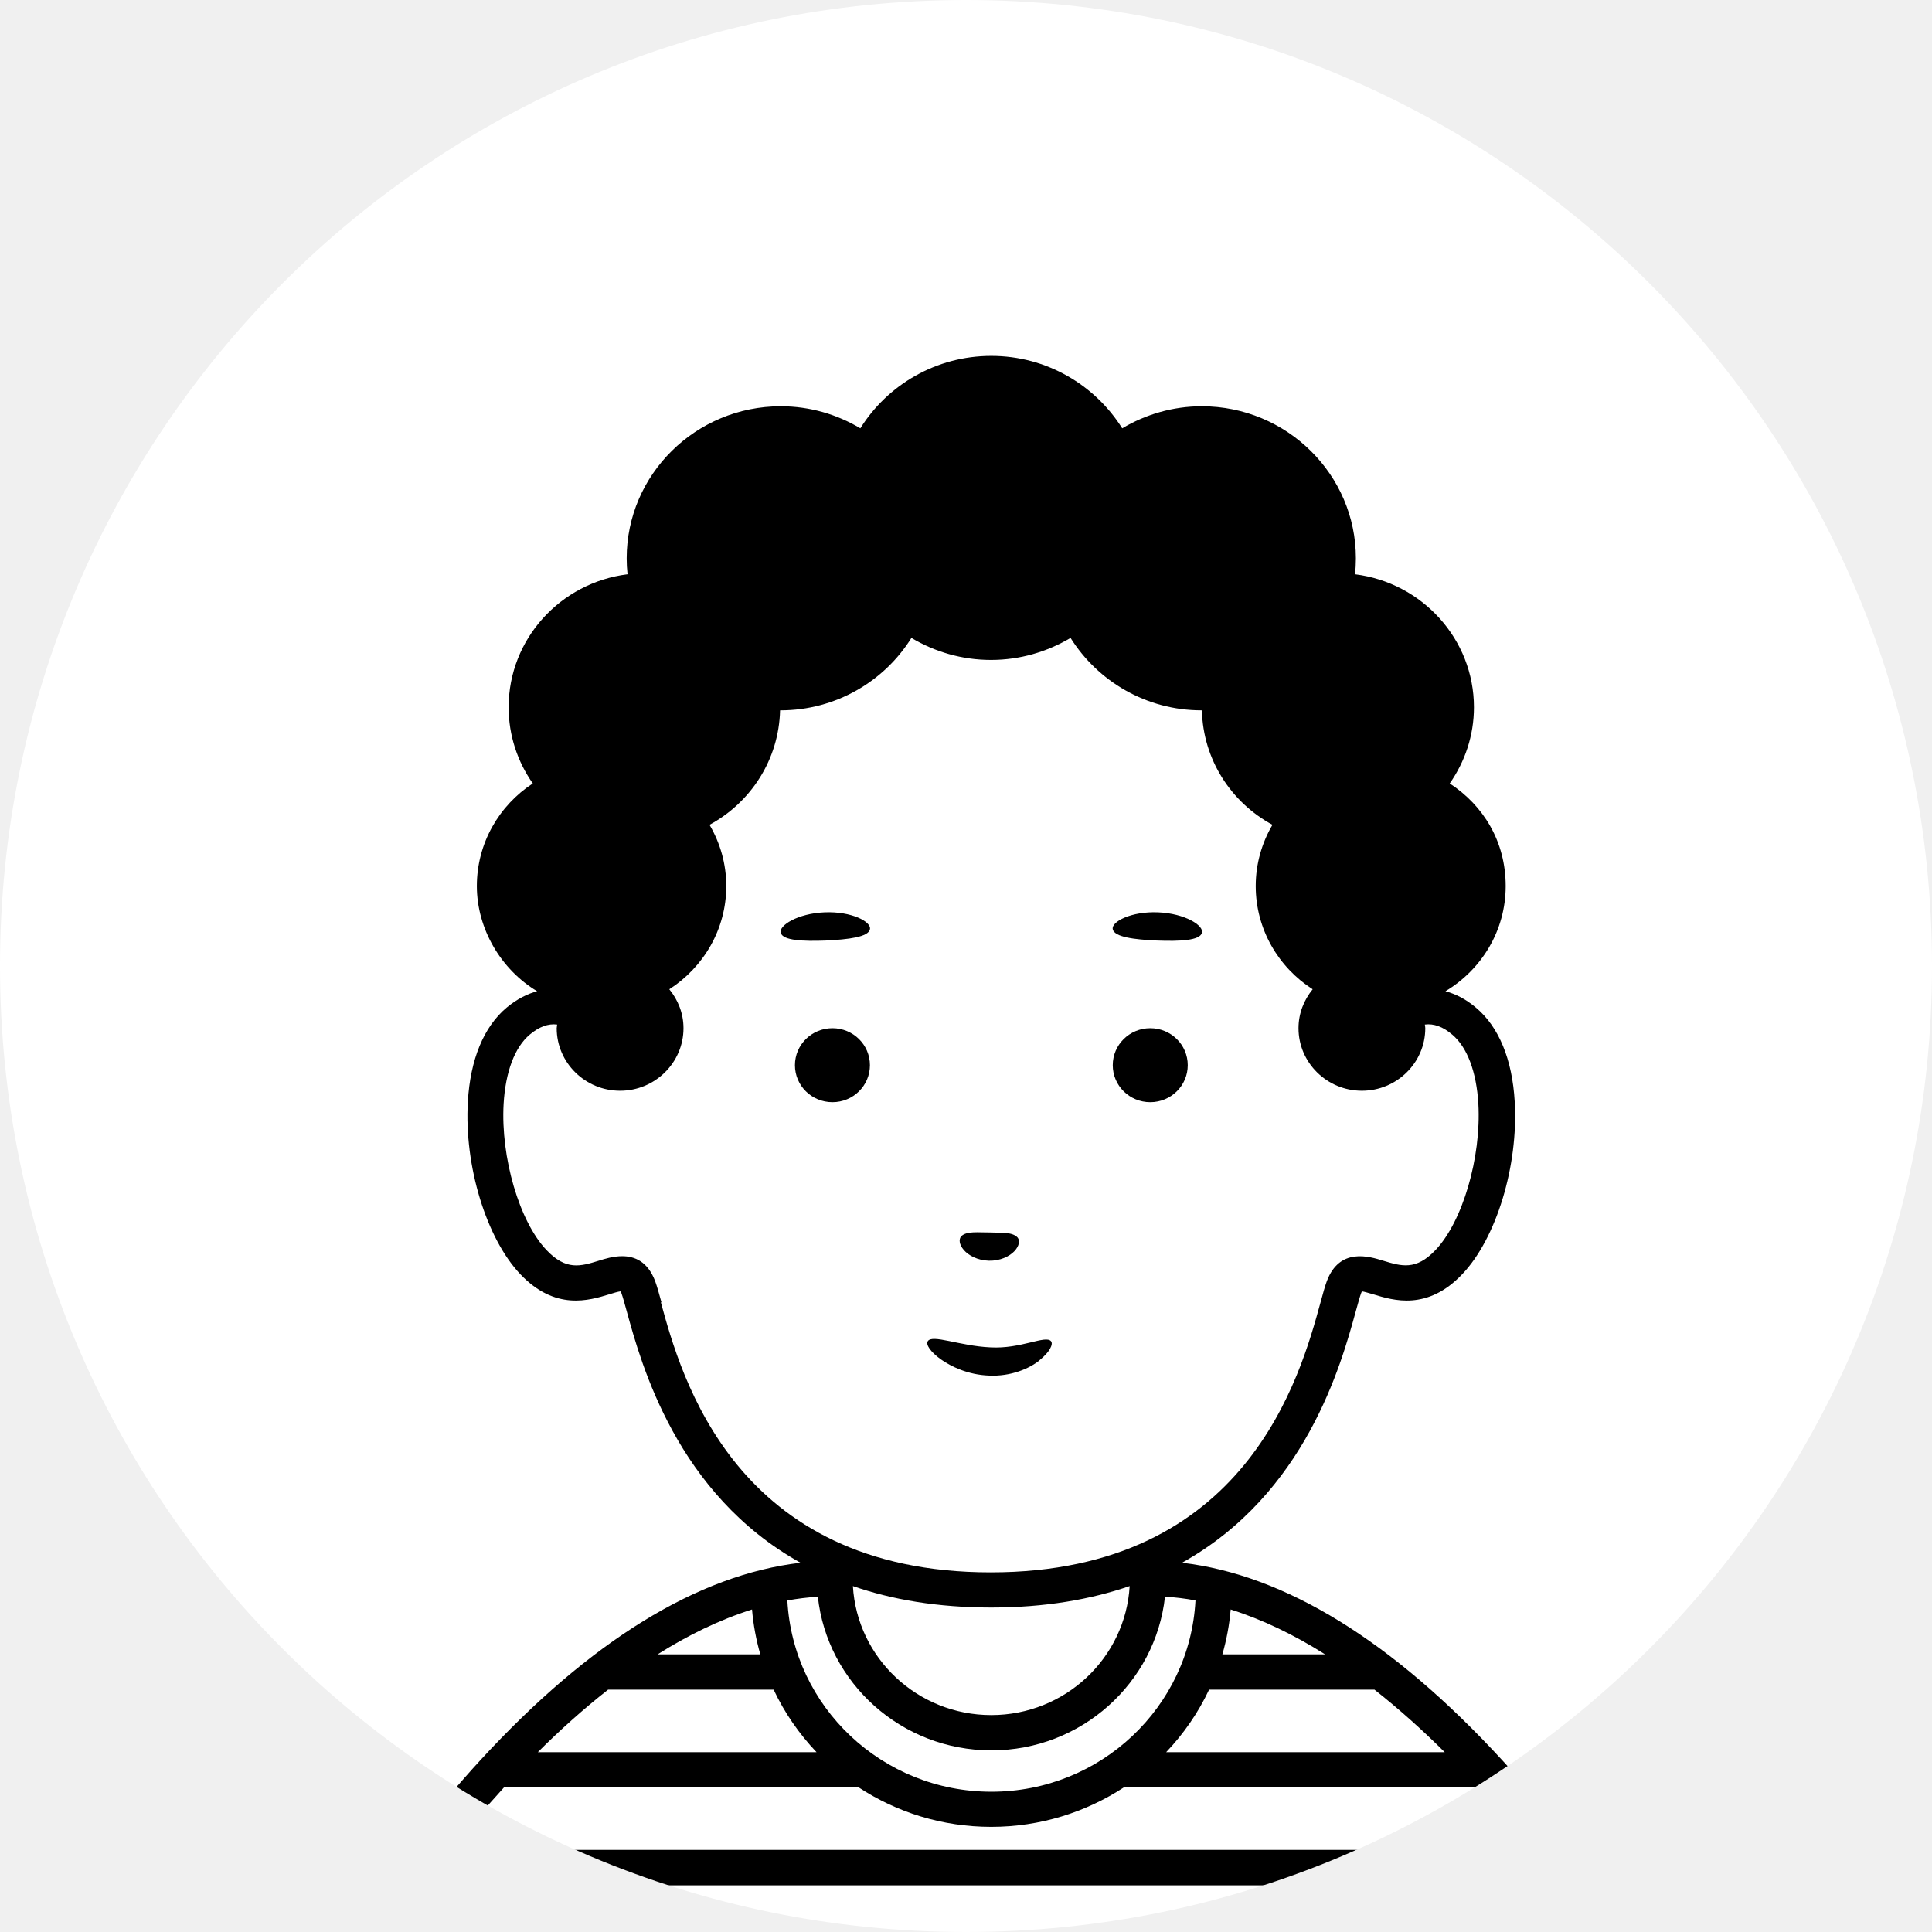
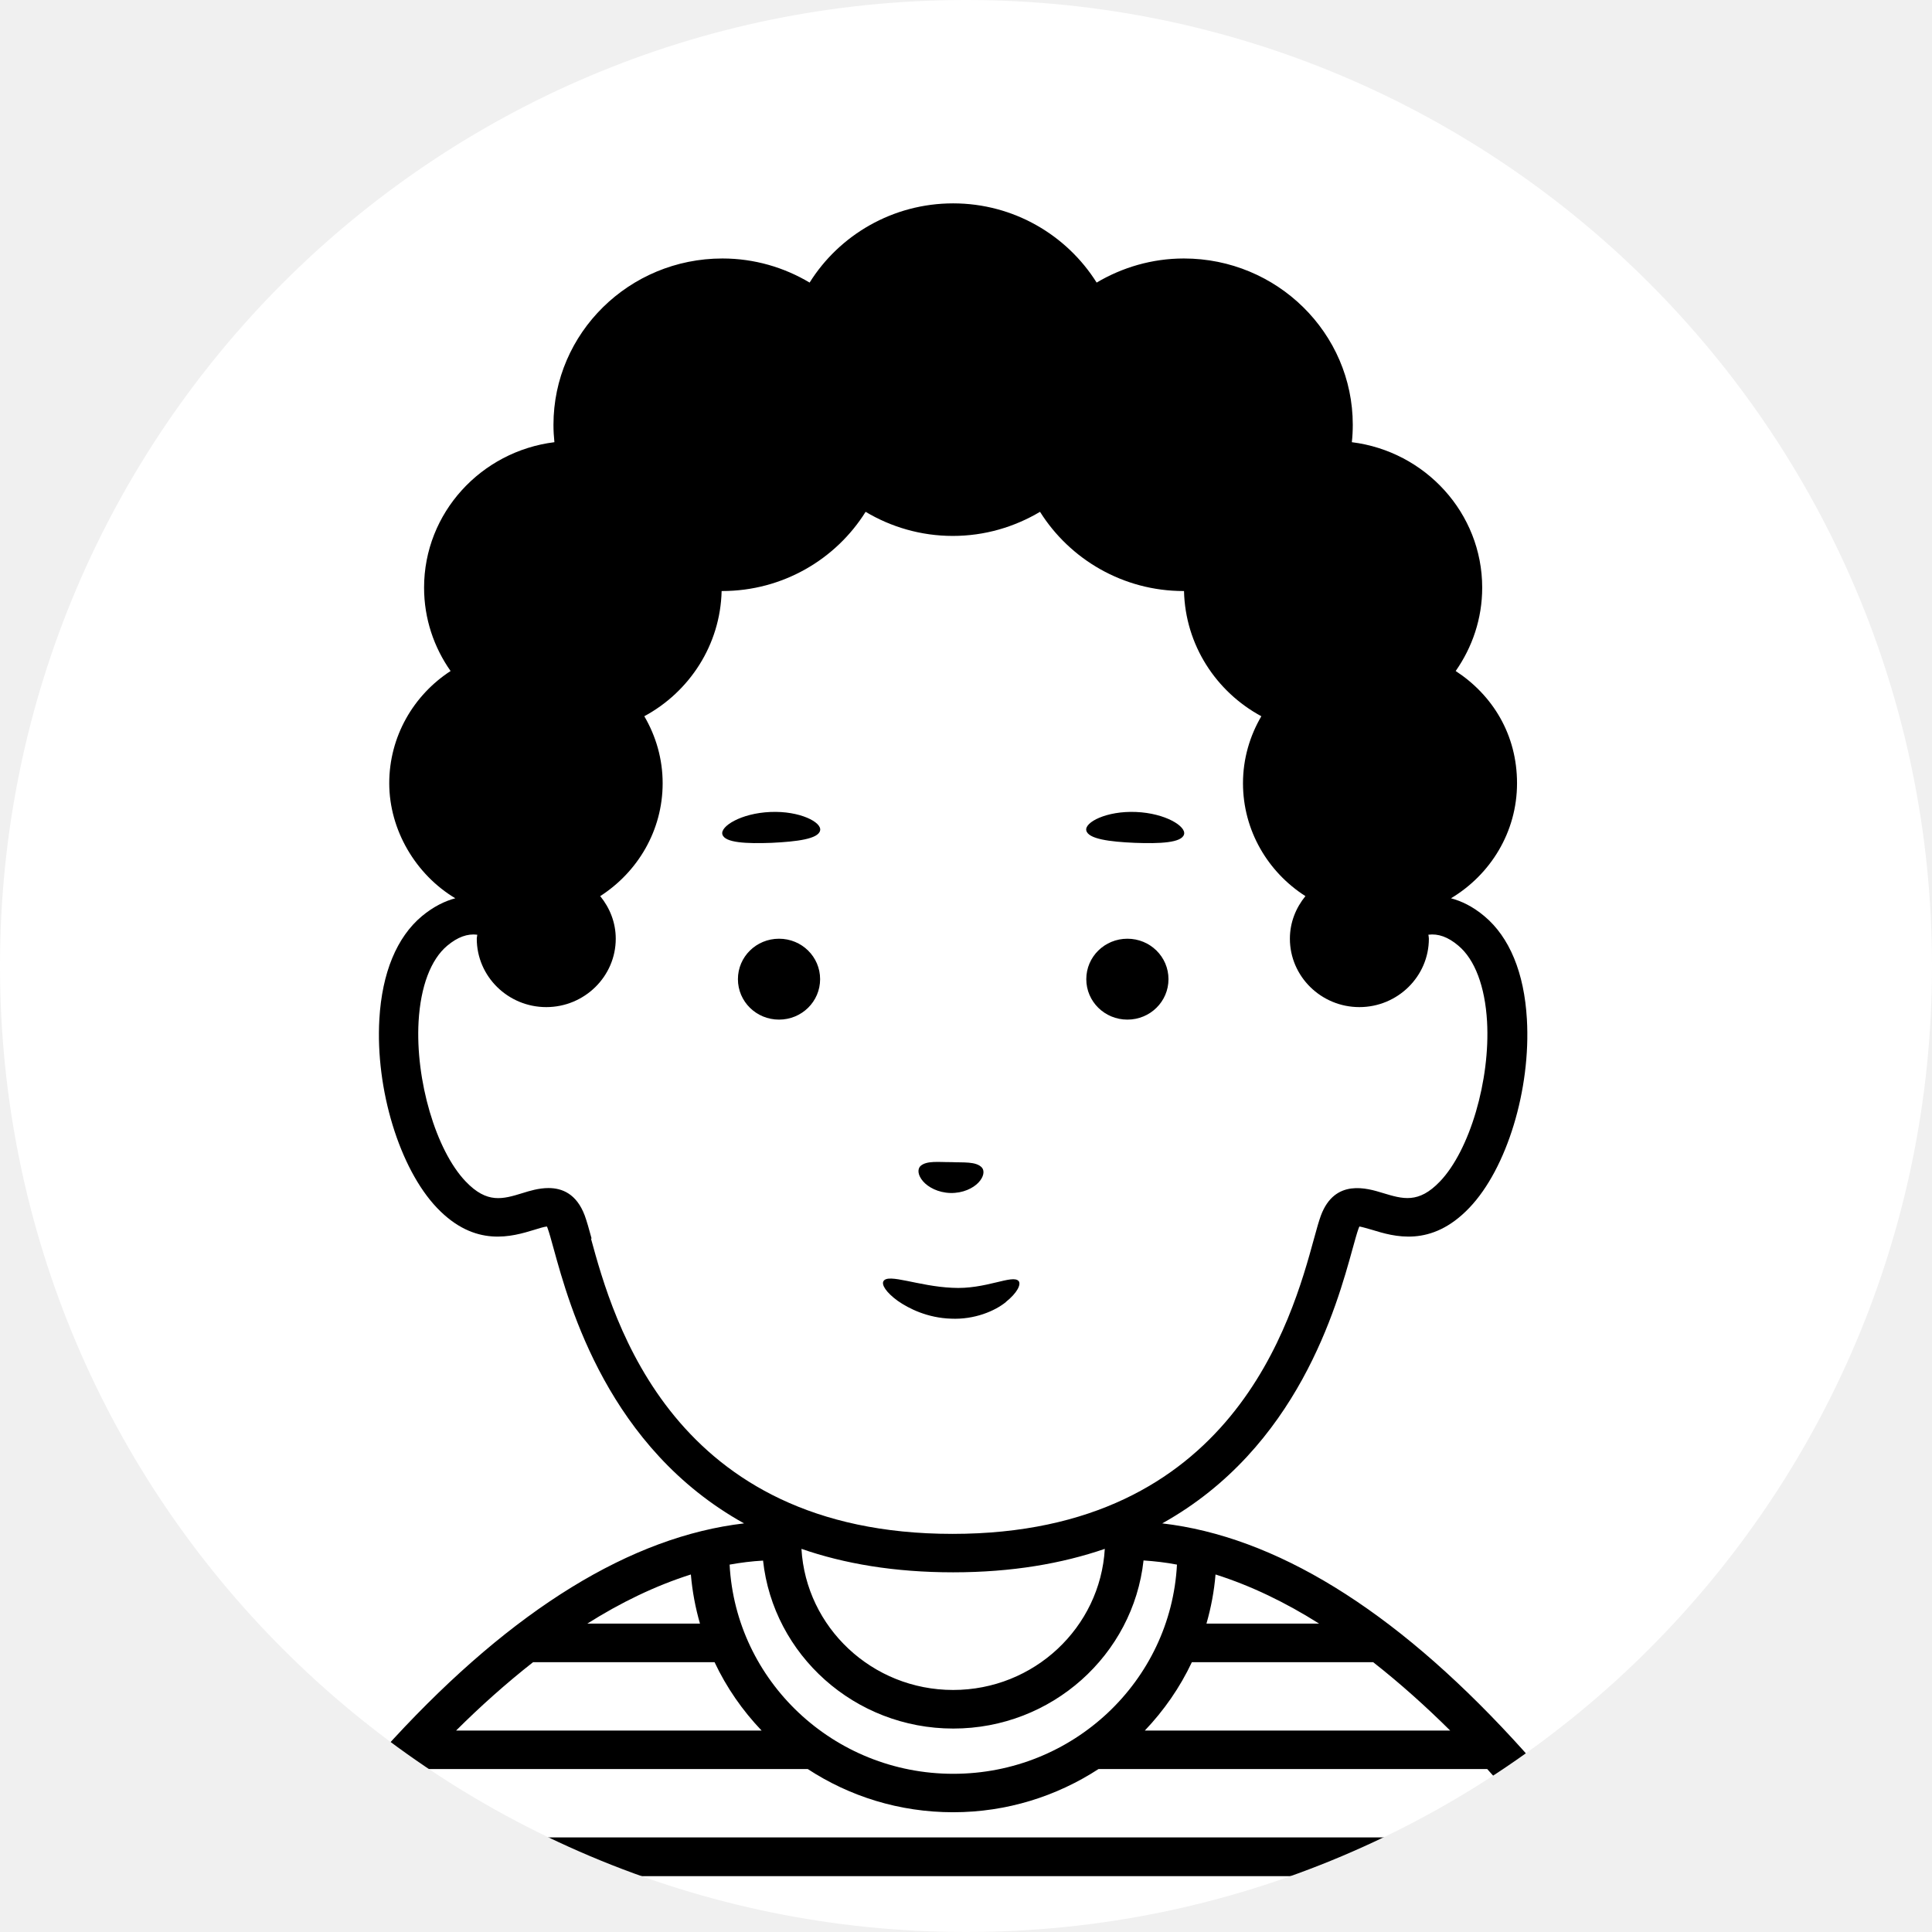
<svg xmlns="http://www.w3.org/2000/svg" width="76" height="76" viewBox="0 0 76 76" fill="none">
  <mask id="mask0_816_647" style="mask-type:alpha" maskUnits="userSpaceOnUse" x="0" y="0" width="76" height="76">
    <rect width="76" height="76" rx="38" fill="white" />
  </mask>
  <g mask="url(#mask0_816_647)">
    <rect x="-14" y="-16" width="124" height="138" fill="white" />
-     <path d="M64.961 77.139C64.949 77.095 64.938 77.05 64.916 77.006C64.91 76.995 64.91 76.978 64.904 76.967C64.814 76.812 62.596 73.053 59.084 69.232C54.772 64.546 50.545 61.947 46.498 61.475C51.367 58.76 52.763 53.657 53.331 51.592C53.416 51.286 53.489 51.02 53.539 50.881C53.551 50.842 53.568 50.82 53.573 50.797C53.68 50.814 53.877 50.875 54.018 50.914C54.812 51.158 56.146 51.569 57.519 50.126C58.864 48.715 59.731 45.861 59.585 43.34C59.489 41.669 58.96 40.392 58.059 39.637C57.637 39.281 57.232 39.093 56.861 38.992C58.279 38.143 59.23 36.61 59.23 34.856C59.23 33.101 58.352 31.685 57.029 30.819C57.626 29.964 57.981 28.937 57.981 27.821C57.981 25.139 55.937 22.918 53.303 22.59C53.326 22.384 53.337 22.174 53.337 21.962C53.337 18.664 50.618 15.982 47.275 15.982C46.132 15.982 45.062 16.304 44.145 16.849C43.075 15.144 41.167 14 38.994 14C36.822 14 34.908 15.144 33.844 16.849C32.932 16.304 31.863 15.982 30.714 15.982C27.371 15.982 24.652 18.664 24.652 21.962C24.652 22.174 24.663 22.384 24.686 22.59C22.051 22.918 20.008 25.133 20.008 27.821C20.008 28.937 20.363 29.97 20.959 30.819C19.631 31.685 18.758 33.173 18.758 34.856C18.758 36.538 19.71 38.143 21.128 38.992C20.757 39.093 20.351 39.287 19.929 39.637C19.029 40.392 18.5 41.675 18.404 43.34C18.257 45.861 19.13 48.715 20.47 50.126C21.843 51.569 23.172 51.158 23.971 50.914C24.111 50.87 24.308 50.809 24.416 50.797C24.427 50.82 24.438 50.842 24.449 50.881C24.5 51.02 24.573 51.286 24.657 51.592C25.226 53.663 26.622 58.766 31.491 61.475C27.45 61.947 23.222 64.546 18.905 69.232C15.398 73.053 13.18 76.812 13.09 76.967C13.084 76.978 13.084 76.995 13.079 77.006C13.056 77.05 13.045 77.095 13.034 77.139C13.023 77.184 13.011 77.228 13.006 77.273C13.006 77.289 13 77.3 13 77.311C13 77.339 13.011 77.367 13.017 77.395C13.023 77.445 13.028 77.489 13.045 77.534C13.062 77.572 13.079 77.611 13.101 77.65C13.124 77.689 13.146 77.722 13.175 77.756C13.208 77.789 13.242 77.822 13.281 77.85C13.304 77.867 13.321 77.894 13.349 77.906C13.366 77.917 13.383 77.917 13.4 77.928C13.416 77.939 13.439 77.945 13.456 77.95C13.535 77.978 13.614 78 13.698 78H64.296C64.296 78 64.325 77.994 64.341 77.989C64.386 77.989 64.431 77.972 64.477 77.961C64.522 77.95 64.567 77.939 64.612 77.917C64.623 77.911 64.64 77.911 64.651 77.906C64.679 77.889 64.69 77.867 64.719 77.85C64.758 77.822 64.797 77.789 64.826 77.756C64.854 77.722 64.876 77.683 64.899 77.65C64.921 77.611 64.944 77.572 64.955 77.534C64.972 77.489 64.978 77.445 64.983 77.395C64.983 77.367 65 77.339 65 77.311C65 77.295 64.994 77.284 64.994 77.273C64.994 77.228 64.978 77.184 64.966 77.139H64.961ZM56.832 68.927H45.873C46.56 68.205 47.134 67.378 47.562 66.467H54.069C55.042 67.233 55.966 68.066 56.832 68.927ZM52.121 65.079H48.085C48.248 64.513 48.361 63.918 48.412 63.313C49.689 63.718 50.933 64.324 52.127 65.079H52.121ZM26.02 51.231C25.924 50.875 25.845 50.598 25.772 50.398C25.479 49.62 24.962 49.415 24.472 49.415C24.123 49.415 23.785 49.52 23.554 49.593C22.834 49.815 22.271 49.987 21.5 49.176C20.43 48.054 19.693 45.528 19.811 43.424C19.884 42.163 20.25 41.191 20.841 40.697C21.213 40.386 21.567 40.258 21.916 40.303C21.916 40.353 21.899 40.397 21.899 40.447C21.899 41.802 23.02 42.907 24.393 42.907C25.766 42.907 26.887 41.802 26.887 40.447C26.887 39.864 26.673 39.337 26.329 38.915C27.675 38.049 28.57 36.555 28.57 34.856C28.57 33.978 28.328 33.157 27.911 32.446C29.532 31.569 30.641 29.881 30.686 27.943C30.686 27.943 30.697 27.943 30.703 27.943C32.881 27.943 34.79 26.799 35.853 25.094C36.765 25.638 37.835 25.96 38.983 25.96C40.131 25.96 41.195 25.638 42.113 25.094C43.182 26.799 45.09 27.943 47.263 27.943C47.263 27.943 47.275 27.943 47.28 27.943C47.325 29.886 48.434 31.569 50.055 32.446C49.639 33.157 49.397 33.978 49.397 34.856C49.397 36.555 50.292 38.054 51.637 38.915C51.294 39.337 51.08 39.864 51.08 40.447C51.08 41.802 52.2 42.907 53.573 42.907C54.947 42.907 56.067 41.802 56.067 40.447C56.067 40.397 56.056 40.353 56.05 40.303C56.399 40.258 56.754 40.381 57.125 40.697C57.716 41.191 58.082 42.163 58.155 43.424C58.273 45.528 57.536 48.054 56.467 49.176C55.695 49.987 55.127 49.809 54.412 49.593C53.855 49.42 52.695 49.065 52.194 50.398C52.121 50.598 52.042 50.875 51.947 51.231C51.153 54.135 49.042 61.853 38.972 61.853C28.902 61.853 26.791 54.135 25.997 51.231H26.02ZM44.438 62.392C44.274 65.218 41.899 67.467 38.994 67.467C36.09 67.467 33.714 65.218 33.551 62.392C35.082 62.925 36.883 63.236 38.994 63.236C41.105 63.236 42.907 62.919 44.438 62.392ZM32.172 62.808C32.538 66.201 35.459 68.855 39 68.855C42.541 68.855 45.456 66.201 45.828 62.808C46.227 62.836 46.627 62.88 47.027 62.958C46.807 67.144 43.3 70.482 39 70.482C34.7 70.482 31.193 67.139 30.973 62.958C31.373 62.886 31.773 62.836 32.172 62.813V62.808ZM29.583 63.313C29.634 63.918 29.746 64.513 29.909 65.079H25.868C27.061 64.324 28.305 63.718 29.583 63.313ZM23.92 66.467H30.433C30.861 67.378 31.435 68.205 32.121 68.927H21.156C22.017 68.066 22.946 67.233 23.92 66.467ZM19.834 70.31H33.776C35.274 71.292 37.064 71.864 38.994 71.864C40.925 71.864 42.715 71.287 44.212 70.31H58.161C58.921 71.148 59.624 71.981 60.249 72.769H17.74C18.364 71.981 19.068 71.142 19.828 70.31H19.834ZM14.964 76.623C15.37 76.007 15.95 75.146 16.676 74.163H61.313C62.045 75.151 62.625 76.007 63.03 76.623H14.964ZM34.221 36.555C34.159 36.86 33.382 36.955 32.482 36.999C31.581 37.032 30.804 36.999 30.714 36.699C30.624 36.41 31.378 35.933 32.437 35.889C33.495 35.844 34.289 36.261 34.221 36.555ZM43.773 36.555C43.706 36.261 44.499 35.844 45.558 35.889C46.616 35.933 47.37 36.41 47.28 36.699C47.19 36.999 46.413 37.032 45.513 36.999C44.612 36.96 43.841 36.86 43.773 36.555ZM34.221 41.902C34.221 42.707 33.562 43.357 32.746 43.357C31.93 43.357 31.271 42.707 31.271 41.902C31.271 41.097 31.93 40.447 32.746 40.447C33.562 40.447 34.221 41.097 34.221 41.902ZM43.773 41.902C43.773 41.097 44.432 40.447 45.248 40.447C46.064 40.447 46.723 41.097 46.723 41.902C46.723 42.707 46.064 43.357 45.248 43.357C44.432 43.357 43.773 42.707 43.773 41.902ZM37.914 49.171C37.728 48.954 37.711 48.749 37.812 48.632C38.032 48.415 38.493 48.488 38.927 48.482C39.355 48.504 39.822 48.449 40.03 48.682C40.126 48.798 40.098 49.01 39.906 49.215C39.715 49.42 39.343 49.604 38.899 49.593C38.454 49.581 38.094 49.382 37.914 49.171ZM40.891 53.513C40.492 53.84 39.754 54.151 38.916 54.112C38.083 54.085 37.413 53.757 37.002 53.468C36.591 53.169 36.416 52.891 36.495 52.763C36.664 52.474 37.745 52.946 38.955 53.002C40.16 53.074 41.139 52.502 41.347 52.763C41.437 52.88 41.297 53.185 40.886 53.513H40.891Z" fill="black" />
+     <path d="M65.957 77.059C65.945 77.01 65.932 76.962 65.907 76.913C65.901 76.901 65.901 76.882 65.895 76.87C65.796 76.7 63.365 72.589 59.515 68.41C54.789 63.285 50.155 60.442 45.719 59.926C51.056 56.956 52.586 51.375 53.209 49.116C53.302 48.782 53.382 48.49 53.438 48.338C53.45 48.296 53.468 48.272 53.475 48.247C53.592 48.266 53.808 48.332 53.962 48.375C54.832 48.642 56.294 49.091 57.8 47.512C59.275 45.97 60.225 42.848 60.064 40.091C59.959 38.263 59.379 36.866 58.392 36.04C57.929 35.651 57.485 35.445 57.078 35.336C58.633 34.406 59.676 32.73 59.676 30.811C59.676 28.892 58.713 27.343 57.263 26.396C57.917 25.46 58.306 24.337 58.306 23.116C58.306 20.183 56.066 17.754 53.178 17.395C53.203 17.171 53.215 16.94 53.215 16.709C53.215 13.101 50.235 10.168 46.57 10.168C45.318 10.168 44.145 10.52 43.139 11.116C41.967 9.251 39.876 8 37.494 8C35.112 8 33.014 9.251 31.848 11.116C30.849 10.52 29.676 10.168 28.418 10.168C24.752 10.168 21.772 13.101 21.772 16.709C21.772 16.94 21.785 17.171 21.809 17.395C18.922 17.754 16.682 20.177 16.682 23.116C16.682 24.337 17.071 25.467 17.725 26.396C16.268 27.343 15.312 28.971 15.312 30.811C15.312 32.651 16.355 34.406 17.91 35.336C17.503 35.445 17.058 35.657 16.596 36.04C15.608 36.866 15.028 38.269 14.923 40.091C14.763 42.848 15.719 45.97 17.188 47.512C18.693 49.091 20.149 48.642 21.026 48.375C21.18 48.326 21.396 48.259 21.513 48.247C21.525 48.272 21.538 48.296 21.55 48.338C21.606 48.49 21.686 48.782 21.778 49.116C22.402 51.381 23.932 56.962 29.269 59.926C24.839 60.442 20.205 63.285 15.473 68.41C11.629 72.589 9.197 76.7 9.099 76.87C9.093 76.882 9.093 76.901 9.086 76.913C9.062 76.962 9.049 77.01 9.037 77.059C9.025 77.107 9.012 77.156 9.006 77.204C9.006 77.223 9 77.235 9 77.247C9 77.277 9.012 77.308 9.019 77.338C9.025 77.393 9.031 77.441 9.049 77.49C9.068 77.532 9.086 77.575 9.111 77.617C9.136 77.66 9.16 77.696 9.191 77.733C9.228 77.769 9.265 77.806 9.309 77.836C9.333 77.854 9.352 77.885 9.383 77.897C9.401 77.909 9.42 77.909 9.438 77.921C9.457 77.933 9.481 77.939 9.5 77.945C9.586 77.976 9.673 78 9.765 78H65.229C65.229 78 65.26 77.994 65.278 77.988C65.328 77.988 65.377 77.97 65.426 77.957C65.475 77.945 65.525 77.933 65.574 77.909C65.587 77.903 65.605 77.903 65.617 77.897C65.648 77.879 65.661 77.854 65.692 77.836C65.735 77.806 65.778 77.769 65.809 77.733C65.84 77.696 65.864 77.654 65.889 77.617C65.914 77.575 65.938 77.532 65.951 77.49C65.969 77.441 65.975 77.393 65.981 77.338C65.981 77.308 66 77.277 66 77.247C66 77.229 65.994 77.217 65.994 77.204C65.994 77.156 65.975 77.107 65.963 77.059H65.957ZM57.047 68.076H45.034C45.786 67.287 46.416 66.382 46.885 65.386H54.017C55.085 66.224 56.097 67.135 57.047 68.076ZM51.883 63.868H47.459C47.638 63.248 47.761 62.598 47.816 61.936C49.217 62.38 50.581 63.042 51.889 63.868H51.883ZM23.272 48.721C23.167 48.332 23.08 48.029 23 47.81C22.679 46.96 22.112 46.735 21.575 46.735C21.192 46.735 20.822 46.85 20.569 46.929C19.779 47.172 19.162 47.361 18.317 46.474C17.145 45.247 16.336 42.484 16.466 40.182C16.546 38.803 16.947 37.741 17.595 37.2C18.002 36.86 18.391 36.72 18.773 36.769C18.773 36.824 18.755 36.872 18.755 36.927C18.755 38.409 19.983 39.617 21.488 39.617C22.994 39.617 24.222 38.409 24.222 36.927C24.222 36.289 23.987 35.712 23.611 35.251C25.086 34.303 26.067 32.669 26.067 30.811C26.067 29.852 25.801 28.953 25.345 28.175C27.122 27.216 28.337 25.369 28.387 23.25C28.387 23.25 28.399 23.25 28.405 23.25C30.793 23.25 32.885 21.999 34.051 20.134C35.05 20.73 36.223 21.082 37.481 21.082C38.74 21.082 39.906 20.73 40.912 20.134C42.084 21.999 44.176 23.25 46.558 23.25C46.558 23.25 46.57 23.25 46.576 23.25C46.626 25.375 47.841 27.216 49.618 28.175C49.162 28.953 48.896 29.852 48.896 30.811C48.896 32.669 49.877 34.309 51.352 35.251C50.976 35.712 50.741 36.289 50.741 36.927C50.741 38.409 51.969 39.617 53.475 39.617C54.98 39.617 56.208 38.409 56.208 36.927C56.208 36.872 56.196 36.824 56.189 36.769C56.572 36.72 56.961 36.854 57.368 37.2C58.016 37.741 58.417 38.803 58.497 40.182C58.627 42.484 57.818 45.247 56.646 46.474C55.801 47.361 55.178 47.166 54.394 46.929C53.783 46.741 52.512 46.352 51.963 47.81C51.883 48.029 51.796 48.332 51.691 48.721C50.821 51.897 48.508 60.339 37.469 60.339C26.431 60.339 24.117 51.897 23.247 48.721H23.272ZM43.46 60.928C43.281 64.019 40.678 66.479 37.494 66.479C34.31 66.479 31.706 64.019 31.527 60.928C33.206 61.511 35.18 61.851 37.494 61.851C39.808 61.851 41.782 61.505 43.46 60.928ZM30.016 61.384C30.417 65.094 33.619 67.997 37.5 67.997C41.381 67.997 44.577 65.094 44.984 61.384C45.422 61.414 45.861 61.463 46.299 61.548C46.058 66.127 42.214 69.777 37.5 69.777C32.786 69.777 28.942 66.121 28.701 61.548C29.139 61.469 29.578 61.414 30.016 61.39V61.384ZM27.177 61.936C27.233 62.598 27.356 63.248 27.535 63.868H23.105C24.413 63.042 25.777 62.38 27.177 61.936ZM20.97 65.386H28.109C28.578 66.382 29.207 67.287 29.96 68.076H17.941C18.885 67.135 19.903 66.224 20.97 65.386ZM16.491 69.589H31.774C33.415 70.663 35.377 71.289 37.494 71.289C39.61 71.289 41.572 70.657 43.214 69.589H58.503C59.336 70.506 60.108 71.417 60.792 72.279H14.195C14.88 71.417 15.651 70.5 16.484 69.589H16.491ZM11.153 76.494C11.598 75.82 12.233 74.878 13.029 73.803H61.959C62.761 74.884 63.396 75.82 63.84 76.494H11.153ZM32.261 32.669C32.194 33.004 31.342 33.107 30.355 33.155C29.368 33.192 28.516 33.155 28.418 32.827C28.319 32.511 29.146 31.989 30.306 31.941C31.466 31.892 32.336 32.348 32.261 32.669ZM42.732 32.669C42.658 32.348 43.528 31.892 44.688 31.941C45.848 31.989 46.675 32.511 46.576 32.827C46.478 33.155 45.626 33.192 44.639 33.155C43.652 33.113 42.806 33.004 42.732 32.669ZM32.261 38.518C32.261 39.399 31.54 40.109 30.645 40.109C29.75 40.109 29.028 39.399 29.028 38.518C29.028 37.637 29.75 36.927 30.645 36.927C31.54 36.927 32.261 37.637 32.261 38.518ZM42.732 38.518C42.732 37.637 43.454 36.927 44.349 36.927C45.244 36.927 45.965 37.637 45.965 38.518C45.965 39.399 45.244 40.109 44.349 40.109C43.454 40.109 42.732 39.399 42.732 38.518ZM36.309 46.468C36.105 46.231 36.087 46.006 36.198 45.879C36.439 45.642 36.945 45.721 37.42 45.715C37.889 45.739 38.401 45.678 38.629 45.933C38.734 46.061 38.703 46.292 38.493 46.516C38.284 46.741 37.876 46.941 37.389 46.929C36.901 46.917 36.507 46.699 36.309 46.468ZM39.573 51.217C39.135 51.575 38.327 51.916 37.407 51.873C36.494 51.843 35.76 51.484 35.31 51.169C34.859 50.84 34.668 50.537 34.754 50.397C34.939 50.081 36.124 50.598 37.451 50.658C38.771 50.737 39.845 50.112 40.073 50.397C40.172 50.525 40.017 50.859 39.567 51.217H39.573Z" fill="black" />
  </g>
</svg>
